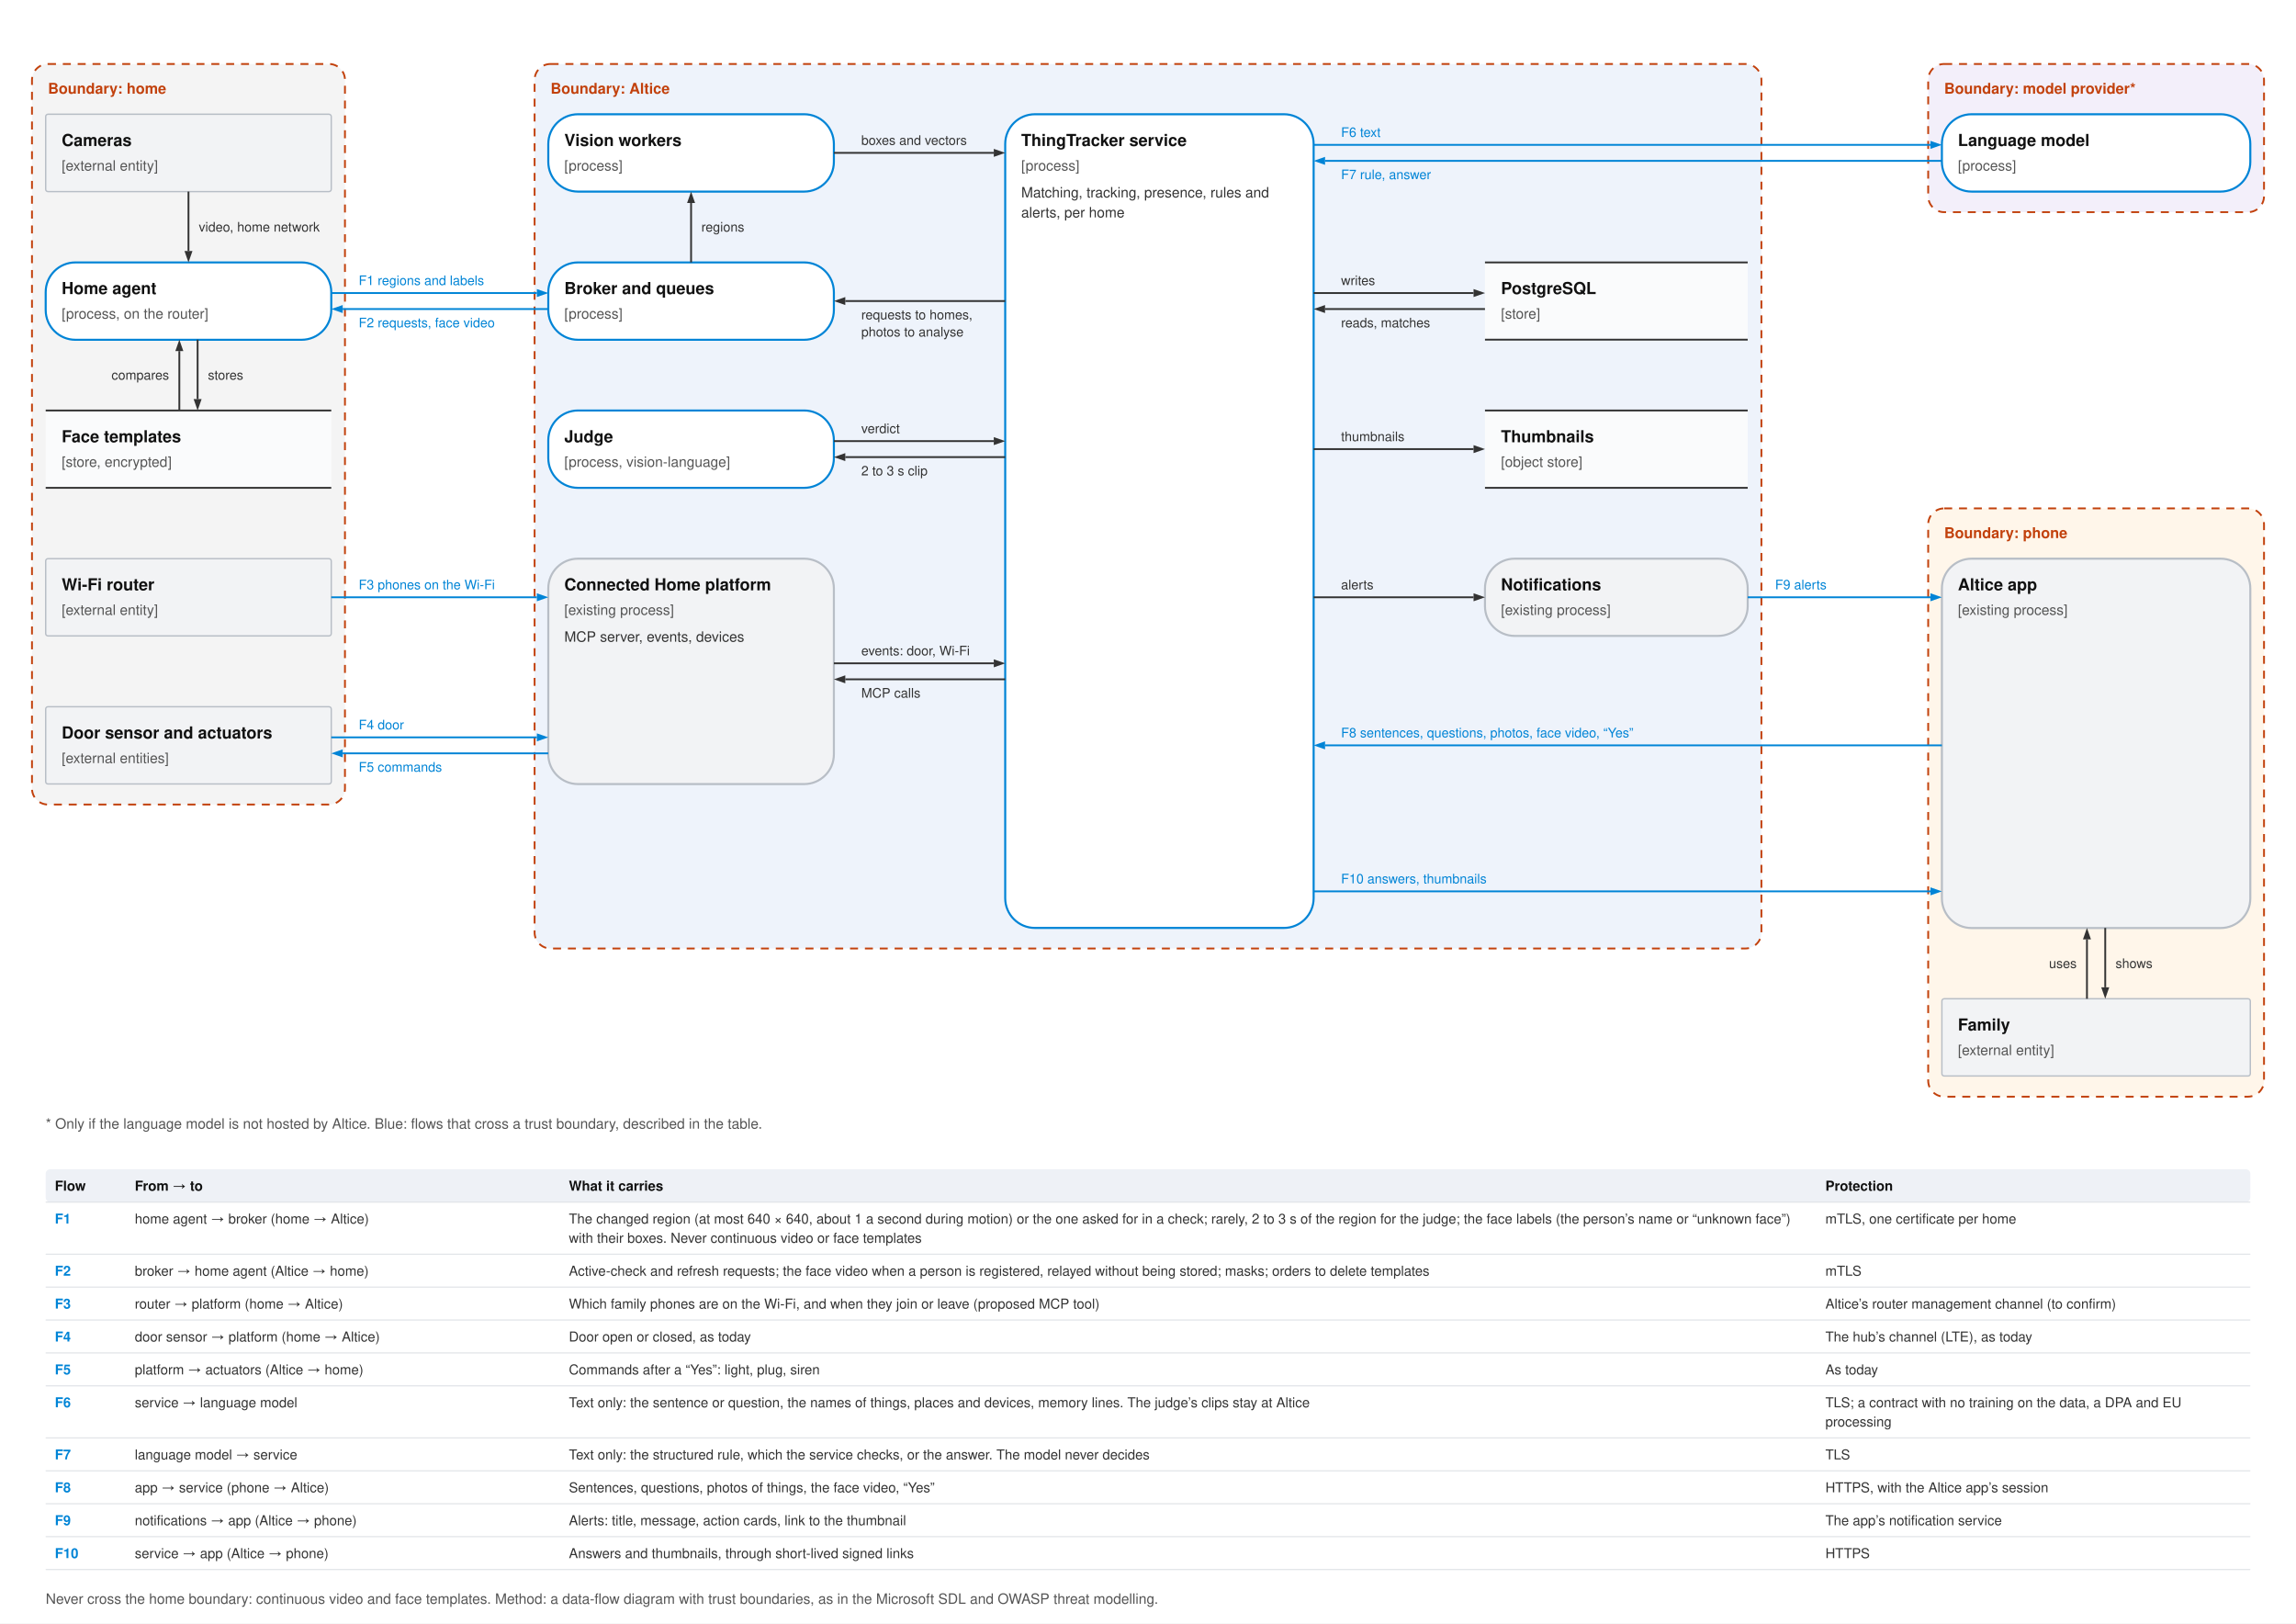
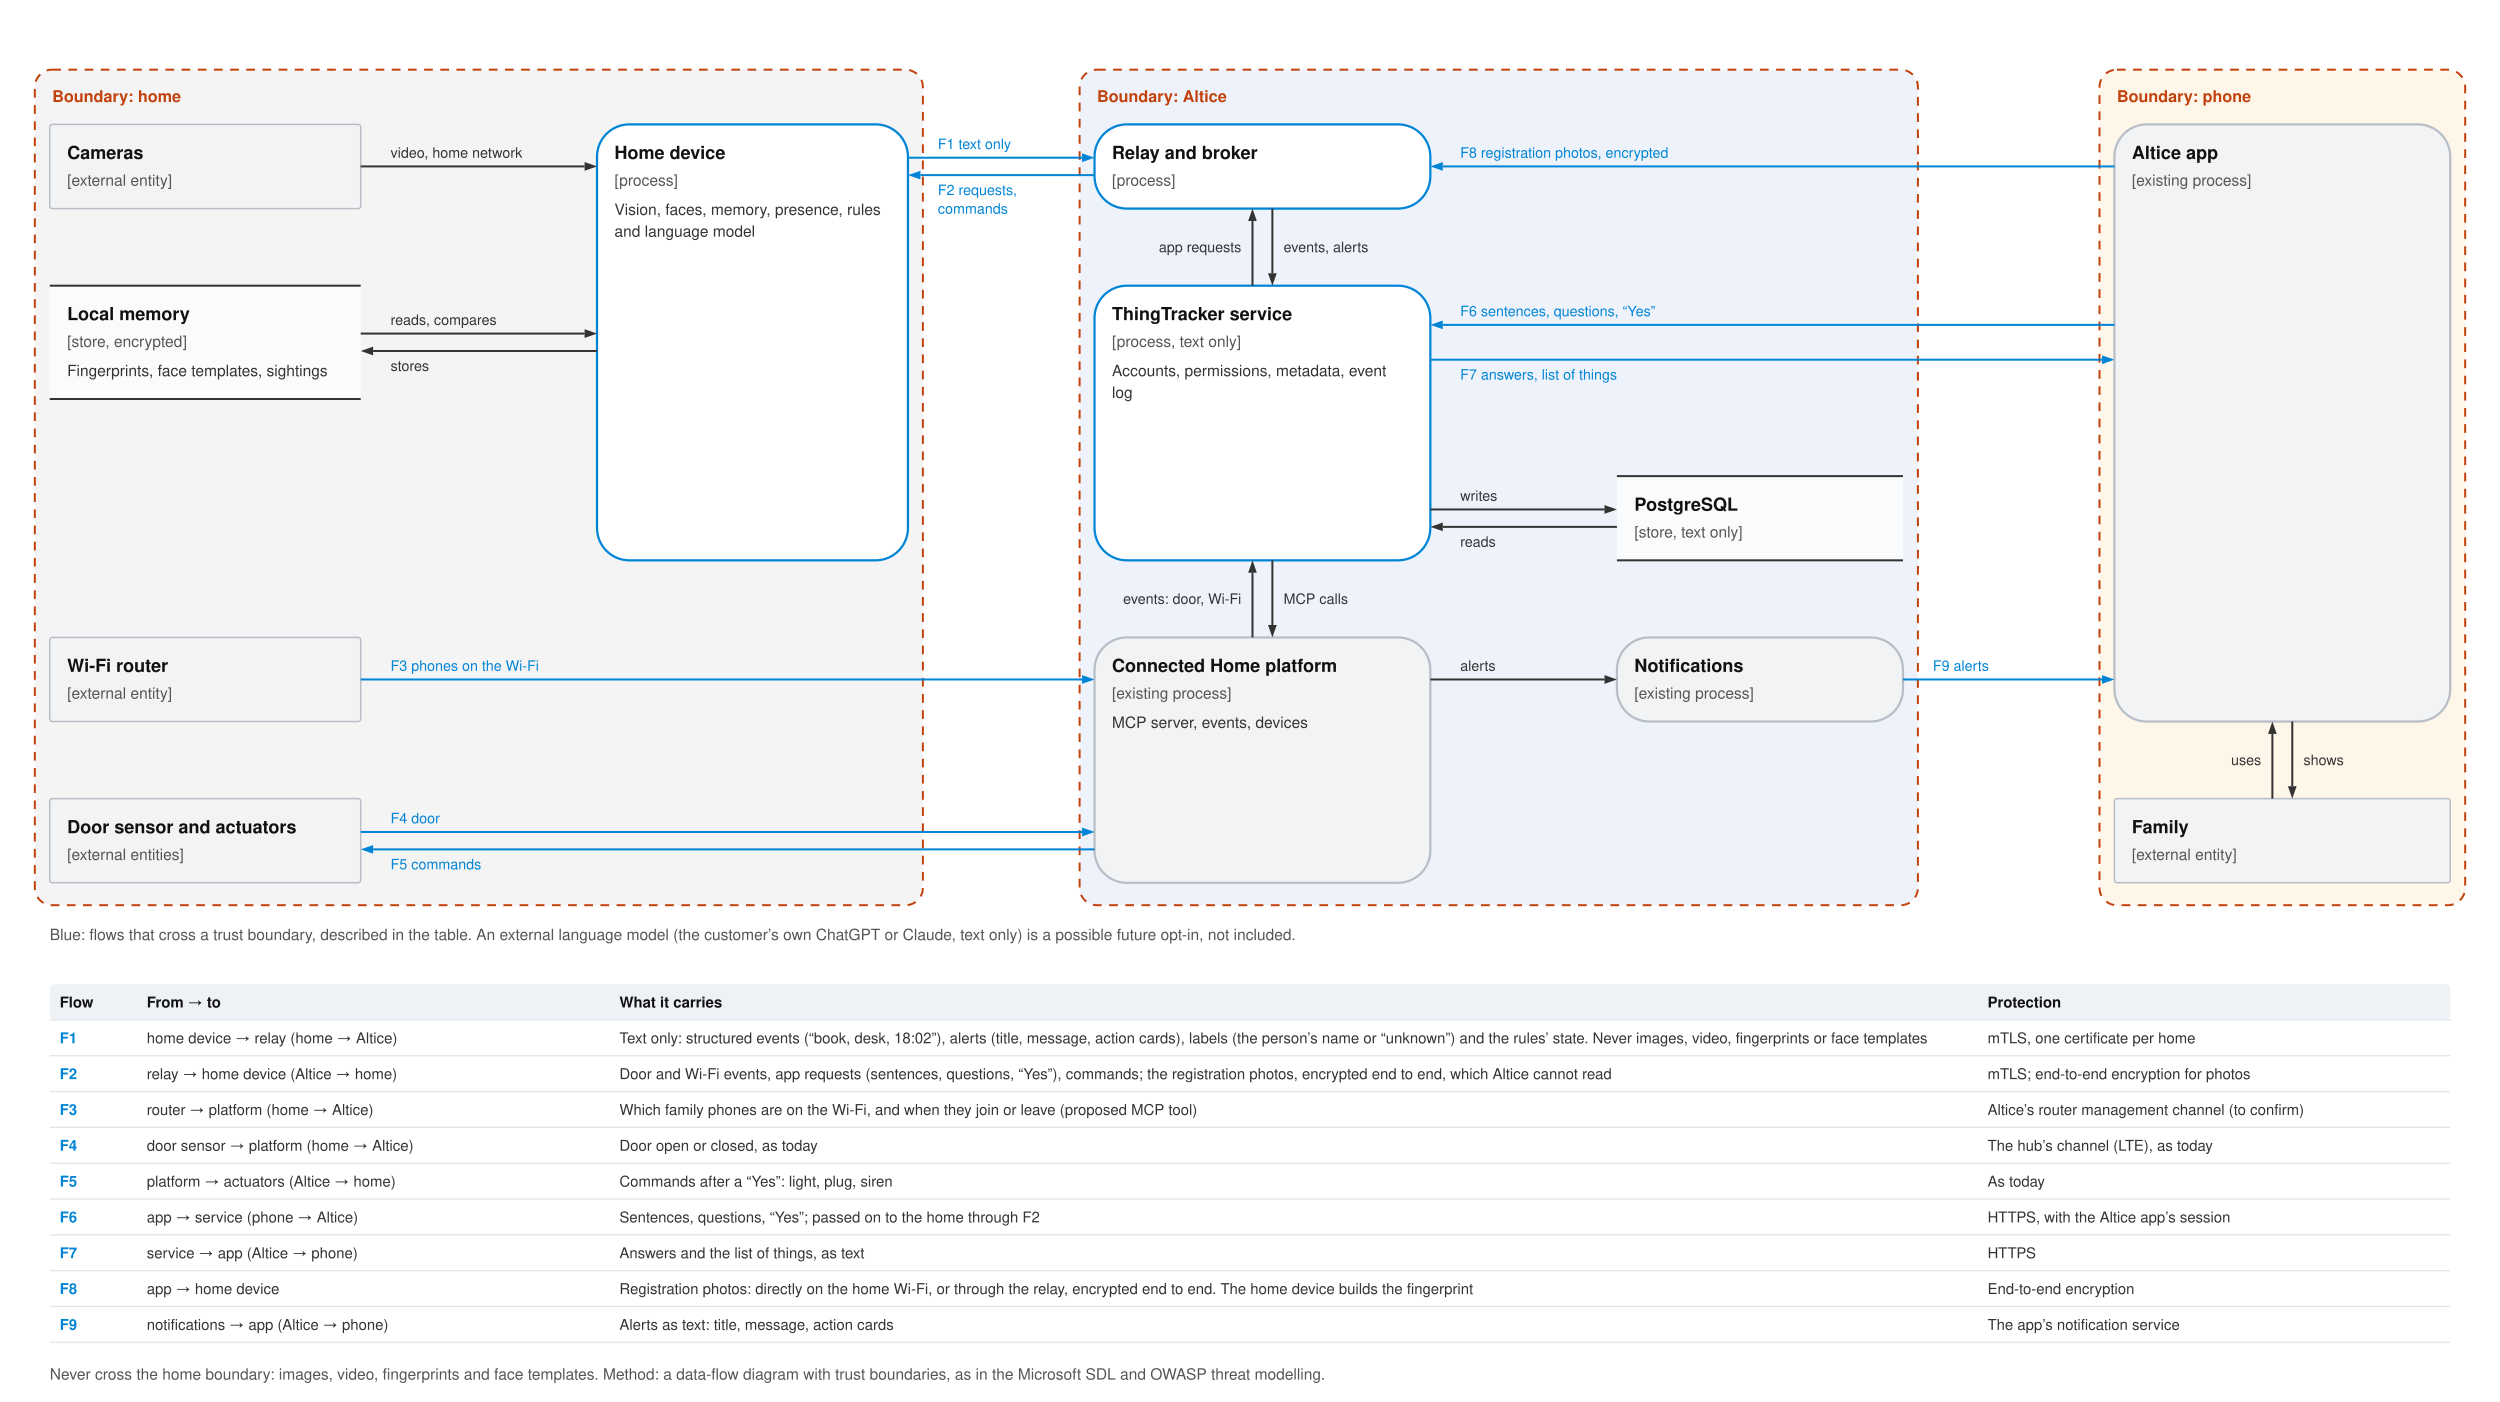
- <svg xmlns="http://www.w3.org/2000/svg" viewBox="0 0 2010 1421" width="2010" height="1421" font-family="Helvetica Neue, Helvetica, Arial, sans-serif" role="img" aria-label="Data flow and trust boundaries">
+ <svg xmlns="http://www.w3.org/2000/svg" viewBox="0 0 2010 1127" width="2010" height="1127" font-family="Helvetica Neue, Helvetica, Arial, sans-serif" role="img" aria-label="Data flow and trust boundaries">
  <defs>
    <marker id="m0084D6" viewBox="0 0 10 10" refX="0" refY="5" markerUnits="userSpaceOnUse" markerWidth="10" markerHeight="10" orient="auto">
      <path d="M0 1.5 L10 5 L0 8.5 Z" fill="#0084D6" />
    </marker>
    <marker id="m333333" viewBox="0 0 10 10" refX="0" refY="5" markerUnits="userSpaceOnUse" markerWidth="10" markerHeight="10" orient="auto">
      <path d="M0 1.5 L10 5 L0 8.5 Z" fill="#333333" />
    </marker>
  </defs>
-   <rect width="2010" height="1421" fill="#FFFFFF" />
-   <rect x="28.0" y="56.0" width="274.0" height="648.2" rx="14" fill="#F4F4F4" stroke="#C2410C" stroke-width="1.6" stroke-dasharray="7 6" />
+   <rect width="2010" height="1127" fill="#FFFFFF" />
+   <rect x="28.0" y="56.0" width="714.0" height="671.8" rx="14" fill="#F4F4F4" stroke="#C2410C" stroke-width="1.6" stroke-dasharray="7 6" />
  <text x="42.0" y="82.0" font-size="13" font-weight="400" fill="#C2410C" text-anchor="start">
    <tspan font-weight="700">Boundary: home</tspan>
  </text>
-   <rect x="468.0" y="56.0" width="1074.0" height="774.2" rx="14" fill="#EEF3FB" stroke="#C2410C" stroke-width="1.6" stroke-dasharray="7 6" />
-   <text x="482.0" y="82.0" font-size="13" font-weight="400" fill="#C2410C" text-anchor="start">
+   <rect x="868.0" y="56.0" width="674.0" height="671.8" rx="14" fill="#EEF3FB" stroke="#C2410C" stroke-width="1.6" stroke-dasharray="7 6" />
+   <text x="882.0" y="82.0" font-size="13" font-weight="400" fill="#C2410C" text-anchor="start">
    <tspan font-weight="700">Boundary: Altice</tspan>
  </text>
-   <rect x="1688.0" y="56.0" width="294.0" height="129.7" rx="14" fill="#F3EFFA" stroke="#C2410C" stroke-width="1.6" stroke-dasharray="7 6" />
+   <rect x="1688.0" y="56.0" width="294.0" height="671.8" rx="14" fill="#FFF6EA" stroke="#C2410C" stroke-width="1.6" stroke-dasharray="7 6" />
  <text x="1702.0" y="82.0" font-size="13" font-weight="400" fill="#C2410C" text-anchor="start">
-     <tspan font-weight="700">Boundary: model provider*</tspan>
-   </text>
-   <rect x="1688.0" y="445.0" width="294.0" height="514.9" rx="14" fill="#FFF6EA" stroke="#C2410C" stroke-width="1.6" stroke-dasharray="7 6" />
-   <text x="1702.0" y="471.0" font-size="13" font-weight="400" fill="#C2410C" text-anchor="start">
    <tspan font-weight="700">Boundary: phone</tspan>
  </text>
  <rect x="40.0" y="100.0" width="250.0" height="67.7" rx="2" fill="#F2F3F5" stroke="#B8BEC6" stroke-width="1.2" />
  <text x="54.0" y="127.8" font-size="14.5" font-weight="400" fill="#111111" text-anchor="start">
    <tspan font-weight="700">Cameras</tspan>
  </text>
  <text x="54.0" y="149.3" font-size="12.5" font-weight="400" fill="#555555" text-anchor="start">[external entity]</text>
-   <rect x="40.0" y="229.7" width="250.0" height="67.7" rx="26" fill="#FFFFFF" stroke="#0084D6" stroke-width="1.8" />
+   <rect x="40.0" y="229.7" width="250.0" height="91.2" rx="0" fill="#FAFBFC" />
  <text x="54.0" y="257.4" font-size="14.5" font-weight="400" fill="#111111" text-anchor="start">
-     <tspan font-weight="700">Home agent</tspan>
-   </text>
-   <text x="54.0" y="278.9" font-size="12.5" font-weight="400" fill="#555555" text-anchor="start">[process, on the router]</text>
-   <rect x="40.0" y="359.3" width="250.0" height="67.7" rx="0" fill="#FAFBFC" />
-   <text x="54.0" y="387.1" font-size="14.5" font-weight="400" fill="#111111" text-anchor="start">
-     <tspan font-weight="700">Face templates</tspan>
-   </text>
-   <text x="54.0" y="408.6" font-size="12.5" font-weight="400" fill="#555555" text-anchor="start">[store, encrypted]</text>
-   <rect x="40.0" y="489.0" width="250.0" height="67.6" rx="2" fill="#F2F3F5" stroke="#B8BEC6" stroke-width="1.2" />
-   <text x="54.0" y="516.7" font-size="14.5" font-weight="400" fill="#111111" text-anchor="start">
+     <tspan font-weight="700">Local memory</tspan>
+   </text>
+   <text x="54.0" y="278.9" font-size="12.5" font-weight="400" fill="#555555" text-anchor="start">[store, encrypted]</text>
+   <text x="54.0" y="302.4" font-size="12.5" font-weight="400" fill="#333333" text-anchor="start">Fingerprints, face templates, sightings</text>
+   <rect x="480.0" y="100.0" width="250.0" height="350.5" rx="26" fill="#FFFFFF" stroke="#0084D6" stroke-width="1.8" />
+   <text x="494.0" y="127.8" font-size="14.5" font-weight="400" fill="#111111" text-anchor="start">
+     <tspan font-weight="700">Home device</tspan>
+   </text>
+   <text x="494.0" y="149.3" font-size="12.5" font-weight="400" fill="#555555" text-anchor="start">[process]</text>
+   <text x="494.0" y="172.8" font-size="12.5" font-weight="400" fill="#333333" text-anchor="start">Vision, faces, memory, presence, rules</text>
+   <text x="494.0" y="190.3" font-size="12.5" font-weight="400" fill="#333333" text-anchor="start">and language model</text>
+   <rect x="40.0" y="512.5" width="250.0" height="67.6" rx="2" fill="#F2F3F5" stroke="#B8BEC6" stroke-width="1.2" />
+   <text x="54.0" y="540.2" font-size="14.5" font-weight="400" fill="#111111" text-anchor="start">
    <tspan font-weight="700">Wi-Fi router</tspan>
  </text>
-   <text x="54.0" y="538.2" font-size="12.5" font-weight="400" fill="#555555" text-anchor="start">[external entity]</text>
-   <rect x="40.0" y="618.6" width="250.0" height="67.6" rx="2" fill="#F2F3F5" stroke="#B8BEC6" stroke-width="1.2" />
-   <text x="54.0" y="646.4" font-size="14.5" font-weight="400" fill="#111111" text-anchor="start">
+   <text x="54.0" y="561.7" font-size="12.5" font-weight="400" fill="#555555" text-anchor="start">[external entity]</text>
+   <rect x="40.0" y="642.1" width="250.0" height="67.6" rx="2" fill="#F2F3F5" stroke="#B8BEC6" stroke-width="1.2" />
+   <text x="54.0" y="669.9" font-size="14.5" font-weight="400" fill="#111111" text-anchor="start">
    <tspan font-weight="700">Door sensor and actuators</tspan>
  </text>
-   <text x="54.0" y="667.9" font-size="12.5" font-weight="400" fill="#555555" text-anchor="start">[external entities]</text>
-   <rect x="480.0" y="100.0" width="250.0" height="67.7" rx="26" fill="#FFFFFF" stroke="#0084D6" stroke-width="1.8" />
-   <text x="494.0" y="127.8" font-size="14.5" font-weight="400" fill="#111111" text-anchor="start">
-     <tspan font-weight="700">Vision workers</tspan>
-   </text>
-   <text x="494.0" y="149.3" font-size="12.5" font-weight="400" fill="#555555" text-anchor="start">[process]</text>
-   <rect x="480.0" y="229.7" width="250.0" height="67.7" rx="26" fill="#FFFFFF" stroke="#0084D6" stroke-width="1.8" />
-   <text x="494.0" y="257.4" font-size="14.5" font-weight="400" fill="#111111" text-anchor="start">
-     <tspan font-weight="700">Broker and queues</tspan>
-   </text>
-   <text x="494.0" y="278.9" font-size="12.5" font-weight="400" fill="#555555" text-anchor="start">[process]</text>
-   <rect x="480.0" y="359.3" width="250.0" height="67.7" rx="26" fill="#FFFFFF" stroke="#0084D6" stroke-width="1.8" />
-   <text x="494.0" y="387.1" font-size="14.5" font-weight="400" fill="#111111" text-anchor="start">
-     <tspan font-weight="700">Judge</tspan>
-   </text>
-   <text x="494.0" y="408.6" font-size="12.5" font-weight="400" fill="#555555" text-anchor="start">[process, vision-language]</text>
-   <rect x="480.0" y="489.0" width="250.0" height="197.3" rx="26" fill="#F2F3F5" stroke="#B8BEC6" stroke-width="1.8" />
-   <text x="494.0" y="516.7" font-size="14.5" font-weight="400" fill="#111111" text-anchor="start">
+   <text x="54.0" y="691.4" font-size="12.5" font-weight="400" fill="#555555" text-anchor="start">[external entities]</text>
+   <rect x="880.0" y="100.0" width="270.0" height="67.7" rx="26" fill="#FFFFFF" stroke="#0084D6" stroke-width="1.8" />
+   <text x="894.0" y="127.8" font-size="14.5" font-weight="400" fill="#111111" text-anchor="start">
+     <tspan font-weight="700">Relay and broker</tspan>
+   </text>
+   <text x="894.0" y="149.3" font-size="12.5" font-weight="400" fill="#555555" text-anchor="start">[process]</text>
+   <rect x="880.0" y="229.7" width="270.0" height="220.8" rx="26" fill="#FFFFFF" stroke="#0084D6" stroke-width="1.8" />
+   <text x="894.0" y="257.4" font-size="14.5" font-weight="400" fill="#111111" text-anchor="start">
+     <tspan font-weight="700">ThingTracker service</tspan>
+   </text>
+   <text x="894.0" y="278.9" font-size="12.5" font-weight="400" fill="#555555" text-anchor="start">[process, text only]</text>
+   <text x="894.0" y="302.4" font-size="12.5" font-weight="400" fill="#333333" text-anchor="start">Accounts, permissions, metadata, event</text>
+   <text x="894.0" y="319.9" font-size="12.5" font-weight="400" fill="#333333" text-anchor="start">log</text>
+   <rect x="1300.0" y="382.8" width="230.0" height="67.7" rx="0" fill="#FAFBFC" />
+   <text x="1314.0" y="410.6" font-size="14.5" font-weight="400" fill="#111111" text-anchor="start">
+     <tspan font-weight="700">PostgreSQL</tspan>
+   </text>
+   <text x="1314.0" y="432.1" font-size="12.5" font-weight="400" fill="#555555" text-anchor="start">[store, text only]</text>
+   <rect x="880.0" y="512.5" width="270.0" height="197.3" rx="26" fill="#F2F3F5" stroke="#B8BEC6" stroke-width="1.8" />
+   <text x="894.0" y="540.2" font-size="14.5" font-weight="400" fill="#111111" text-anchor="start">
    <tspan font-weight="700">Connected Home platform</tspan>
  </text>
-   <text x="494.0" y="538.2" font-size="12.5" font-weight="400" fill="#555555" text-anchor="start">[existing process]</text>
-   <text x="494.0" y="561.7" font-size="12.5" font-weight="400" fill="#333333" text-anchor="start">MCP server, events, devices</text>
-   <rect x="880.0" y="100.0" width="270.0" height="712.2" rx="26" fill="#FFFFFF" stroke="#0084D6" stroke-width="1.8" />
-   <text x="894.0" y="127.8" font-size="14.5" font-weight="400" fill="#111111" text-anchor="start">
-     <tspan font-weight="700">ThingTracker service</tspan>
-   </text>
-   <text x="894.0" y="149.3" font-size="12.5" font-weight="400" fill="#555555" text-anchor="start">[process]</text>
-   <text x="894.0" y="172.8" font-size="12.5" font-weight="400" fill="#333333" text-anchor="start">Matching, tracking, presence, rules and</text>
-   <text x="894.0" y="190.3" font-size="12.5" font-weight="400" fill="#333333" text-anchor="start">alerts, per home</text>
-   <rect x="1300.0" y="229.7" width="230.0" height="67.7" rx="0" fill="#FAFBFC" />
-   <text x="1314.0" y="257.4" font-size="14.5" font-weight="400" fill="#111111" text-anchor="start">
-     <tspan font-weight="700">PostgreSQL</tspan>
-   </text>
-   <text x="1314.0" y="278.9" font-size="12.5" font-weight="400" fill="#555555" text-anchor="start">[store]</text>
-   <rect x="1300.0" y="359.3" width="230.0" height="67.7" rx="0" fill="#FAFBFC" />
-   <text x="1314.0" y="387.1" font-size="14.5" font-weight="400" fill="#111111" text-anchor="start">
-     <tspan font-weight="700">Thumbnails</tspan>
-   </text>
-   <text x="1314.0" y="408.6" font-size="12.5" font-weight="400" fill="#555555" text-anchor="start">[object store]</text>
-   <rect x="1300.0" y="489.0" width="230.0" height="67.6" rx="26" fill="#F2F3F5" stroke="#B8BEC6" stroke-width="1.8" />
-   <text x="1314.0" y="516.7" font-size="14.5" font-weight="400" fill="#111111" text-anchor="start">
+   <text x="894.0" y="561.7" font-size="12.5" font-weight="400" fill="#555555" text-anchor="start">[existing process]</text>
+   <text x="894.0" y="585.2" font-size="12.5" font-weight="400" fill="#333333" text-anchor="start">MCP server, events, devices</text>
+   <rect x="1300.0" y="512.5" width="230.0" height="67.6" rx="26" fill="#F2F3F5" stroke="#B8BEC6" stroke-width="1.8" />
+   <text x="1314.0" y="540.2" font-size="14.5" font-weight="400" fill="#111111" text-anchor="start">
    <tspan font-weight="700">Notifications</tspan>
  </text>
-   <text x="1314.0" y="538.2" font-size="12.5" font-weight="400" fill="#555555" text-anchor="start">[existing process]</text>
-   <rect x="1700.0" y="100.0" width="270.0" height="67.7" rx="26" fill="#FFFFFF" stroke="#0084D6" stroke-width="1.8" />
+   <text x="1314.0" y="561.7" font-size="12.5" font-weight="400" fill="#555555" text-anchor="start">[existing process]</text>
+   <rect x="1700.0" y="100.0" width="270.0" height="480.1" rx="26" fill="#F2F3F5" stroke="#B8BEC6" stroke-width="1.8" />
  <text x="1714.0" y="127.8" font-size="14.5" font-weight="400" fill="#111111" text-anchor="start">
-     <tspan font-weight="700">Language model</tspan>
-   </text>
-   <text x="1714.0" y="149.3" font-size="12.5" font-weight="400" fill="#555555" text-anchor="start">[process]</text>
-   <rect x="1700.0" y="489.0" width="270.0" height="323.3" rx="26" fill="#F2F3F5" stroke="#B8BEC6" stroke-width="1.8" />
-   <text x="1714.0" y="516.7" font-size="14.5" font-weight="400" fill="#111111" text-anchor="start">
    <tspan font-weight="700">Altice app</tspan>
  </text>
-   <text x="1714.0" y="538.2" font-size="12.5" font-weight="400" fill="#555555" text-anchor="start">[existing process]</text>
-   <rect x="1700.0" y="874.2" width="270.0" height="67.6" rx="2" fill="#F2F3F5" stroke="#B8BEC6" stroke-width="1.2" />
-   <text x="1714.0" y="902.0" font-size="14.5" font-weight="400" fill="#111111" text-anchor="start">
+   <text x="1714.0" y="149.3" font-size="12.5" font-weight="400" fill="#555555" text-anchor="start">[existing process]</text>
+   <rect x="1700.0" y="642.1" width="270.0" height="67.6" rx="2" fill="#F2F3F5" stroke="#B8BEC6" stroke-width="1.2" />
+   <text x="1714.0" y="669.9" font-size="14.5" font-weight="400" fill="#111111" text-anchor="start">
    <tspan font-weight="700">Family</tspan>
  </text>
-   <text x="1714.0" y="923.5" font-size="12.5" font-weight="400" fill="#555555" text-anchor="start">[external entity]</text>
-   <line x1="40" y1="359.3" x2="290" y2="359.3" stroke="#333333" stroke-width="1.6" />
-   <line x1="40" y1="427.0" x2="290" y2="427.0" stroke="#333333" stroke-width="1.6" />
-   <line x1="1300" y1="229.7" x2="1530" y2="229.7" stroke="#333333" stroke-width="1.6" />
-   <line x1="1300" y1="297.3" x2="1530" y2="297.3" stroke="#333333" stroke-width="1.6" />
-   <line x1="1300" y1="359.3" x2="1530" y2="359.3" stroke="#333333" stroke-width="1.6" />
-   <line x1="1300" y1="427.0" x2="1530" y2="427.0" stroke="#333333" stroke-width="1.6" />
-   <path d="M165.0 167.7 V219.7" fill="none" stroke="#333333" stroke-width="1.6" marker-end="url(#m333333)" />
-   <text x="174.0" y="202.7" font-size="11.5" font-weight="400" fill="#333333" text-anchor="start">video, home network</text>
-   <path d="M173.0 297.3 V349.3" fill="none" stroke="#333333" stroke-width="1.6" marker-end="url(#m333333)" />
-   <text x="182.0" y="332.3" font-size="11.5" font-weight="400" fill="#333333" text-anchor="start">stores</text>
-   <path d="M157.0 359.3 V307.3" fill="none" stroke="#333333" stroke-width="1.6" marker-end="url(#m333333)" />
-   <text x="148.0" y="332.3" font-size="11.5" font-weight="400" fill="#333333" text-anchor="end">compares</text>
-   <path d="M290.0 256.5 H470.0" fill="none" stroke="#0084D6" stroke-width="1.6" marker-end="url(#m0084D6)" />
-   <text x="314.0" y="249.5" font-size="11.5" font-weight="400" fill="#0084D6" text-anchor="start">F1 regions and labels</text>
-   <path d="M480.0 270.5 H300.0" fill="none" stroke="#0084D6" stroke-width="1.6" marker-end="url(#m0084D6)" />
-   <text x="314.0" y="286.5" font-size="11.5" font-weight="400" fill="#0084D6" text-anchor="start">F2 requests, face video</text>
-   <path d="M605.0 229.7 V177.7" fill="none" stroke="#333333" stroke-width="1.6" marker-end="url(#m333333)" />
-   <text x="614.0" y="202.7" font-size="11.5" font-weight="400" fill="#333333" text-anchor="start">regions</text>
-   <path d="M730.0 133.8 H870.0" fill="none" stroke="#333333" stroke-width="1.6" marker-end="url(#m333333)" />
-   <text x="754.0" y="126.8" font-size="11.5" font-weight="400" fill="#333333" text-anchor="start">boxes and vectors</text>
-   <path d="M880.0 263.5 H740.0" fill="none" stroke="#333333" stroke-width="1.6" marker-end="url(#m333333)" />
-   <text x="754.0" y="279.5" font-size="11.5" font-weight="400" fill="#333333" text-anchor="start">requests to homes,</text>
-   <text x="754.0" y="294.5" font-size="11.5" font-weight="400" fill="#333333" text-anchor="start">photos to analyse</text>
-   <path d="M290.0 522.8 H470.0" fill="none" stroke="#0084D6" stroke-width="1.6" marker-end="url(#m0084D6)" />
-   <text x="314.0" y="515.8" font-size="11.5" font-weight="400" fill="#0084D6" text-anchor="start">F3 phones on the Wi-Fi</text>
-   <path d="M290.0 645.4 H470.0" fill="none" stroke="#0084D6" stroke-width="1.6" marker-end="url(#m0084D6)" />
-   <text x="314.0" y="638.4" font-size="11.5" font-weight="400" fill="#0084D6" text-anchor="start">F4 door</text>
-   <path d="M480.0 659.4 H300.0" fill="none" stroke="#0084D6" stroke-width="1.6" marker-end="url(#m0084D6)" />
-   <text x="314.0" y="675.4" font-size="11.5" font-weight="400" fill="#0084D6" text-anchor="start">F5 commands</text>
-   <path d="M730.0 580.6 H870.0" fill="none" stroke="#333333" stroke-width="1.6" marker-end="url(#m333333)" />
-   <text x="754.0" y="573.6" font-size="11.5" font-weight="400" fill="#333333" text-anchor="start">events: door, Wi-Fi</text>
-   <path d="M880.0 594.6 H740.0" fill="none" stroke="#333333" stroke-width="1.6" marker-end="url(#m333333)" />
-   <text x="754.0" y="610.6" font-size="11.5" font-weight="400" fill="#333333" text-anchor="start">MCP calls</text>
-   <path d="M1150.0 256.5 H1290.0" fill="none" stroke="#333333" stroke-width="1.6" marker-end="url(#m333333)" />
-   <text x="1174.0" y="249.5" font-size="11.5" font-weight="400" fill="#333333" text-anchor="start">writes</text>
-   <path d="M1300.0 270.5 H1160.0" fill="none" stroke="#333333" stroke-width="1.6" marker-end="url(#m333333)" />
-   <text x="1174.0" y="286.5" font-size="11.5" font-weight="400" fill="#333333" text-anchor="start">reads, matches</text>
-   <path d="M730.0 386.1 H870.0" fill="none" stroke="#333333" stroke-width="1.6" marker-end="url(#m333333)" />
-   <text x="754.0" y="379.1" font-size="11.5" font-weight="400" fill="#333333" text-anchor="start">verdict</text>
-   <path d="M880.0 400.1 H740.0" fill="none" stroke="#333333" stroke-width="1.6" marker-end="url(#m333333)" />
-   <text x="754.0" y="416.1" font-size="11.5" font-weight="400" fill="#333333" text-anchor="start">2 to 3 s clip</text>
-   <path d="M1150.0 393.1 H1290.0" fill="none" stroke="#333333" stroke-width="1.6" marker-end="url(#m333333)" />
-   <text x="1174.0" y="386.1" font-size="11.5" font-weight="400" fill="#333333" text-anchor="start">thumbnails</text>
-   <path d="M1150.0 522.8 H1290.0" fill="none" stroke="#333333" stroke-width="1.6" marker-end="url(#m333333)" />
-   <text x="1174.0" y="515.8" font-size="11.5" font-weight="400" fill="#333333" text-anchor="start">alerts</text>
-   <path d="M1150.0 126.8 H1690.0" fill="none" stroke="#0084D6" stroke-width="1.6" marker-end="url(#m0084D6)" />
-   <text x="1174.0" y="119.8" font-size="11.5" font-weight="400" fill="#0084D6" text-anchor="start">F6 text</text>
-   <path d="M1700.0 140.8 H1160.0" fill="none" stroke="#0084D6" stroke-width="1.6" marker-end="url(#m0084D6)" />
-   <text x="1174.0" y="156.8" font-size="11.5" font-weight="400" fill="#0084D6" text-anchor="start">F7 rule, answer</text>
-   <path d="M1530.0 522.8 H1690.0" fill="none" stroke="#0084D6" stroke-width="1.6" marker-end="url(#m0084D6)" />
-   <text x="1554.0" y="515.8" font-size="11.5" font-weight="400" fill="#0084D6" text-anchor="start">F9 alerts</text>
-   <path d="M1700.0 652.4 H1160.0" fill="none" stroke="#0084D6" stroke-width="1.6" marker-end="url(#m0084D6)" />
-   <text x="1174.0" y="645.4" font-size="11.5" font-weight="400" fill="#0084D6" text-anchor="start">F8 sentences, questions, photos, face video, “Yes”</text>
-   <path d="M1150.0 780.2 H1690.0" fill="none" stroke="#0084D6" stroke-width="1.6" marker-end="url(#m0084D6)" />
-   <text x="1174.0" y="773.2" font-size="11.5" font-weight="400" fill="#0084D6" text-anchor="start">F10 answers, thumbnails</text>
-   <path d="M1843.0 812.2 V864.2" fill="none" stroke="#333333" stroke-width="1.6" marker-end="url(#m333333)" />
-   <text x="1852.0" y="847.3" font-size="11.5" font-weight="400" fill="#333333" text-anchor="start">shows</text>
-   <path d="M1827.0 874.2 V822.2" fill="none" stroke="#333333" stroke-width="1.6" marker-end="url(#m333333)" />
-   <text x="1818.0" y="847.3" font-size="11.5" font-weight="400" fill="#333333" text-anchor="end">uses</text>
-   <text x="40.0" y="987.9" font-size="12.5" font-weight="400" fill="#555555" text-anchor="start">* Only if the language model is not hosted by Altice. Blue: flows that cross a trust boundary, described in the table.</text>
-   <rect x="40.0" y="1023.4" width="1930.0" height="28.8" rx="4" fill="#EEF1F6" />
-   <text x="48.0" y="1042.2" font-size="12" font-weight="400" fill="#111111" text-anchor="start">
+   <text x="1714.0" y="691.4" font-size="12.5" font-weight="400" fill="#555555" text-anchor="start">[external entity]</text>
+   <line x1="40" y1="229.7" x2="290" y2="229.7" stroke="#333333" stroke-width="1.6" />
+   <line x1="40" y1="320.8" x2="290" y2="320.8" stroke="#333333" stroke-width="1.6" />
+   <line x1="1300" y1="382.8" x2="1530" y2="382.8" stroke="#333333" stroke-width="1.6" />
+   <line x1="1300" y1="450.5" x2="1530" y2="450.5" stroke="#333333" stroke-width="1.6" />
+   <path d="M290.0 133.8 H470.0" fill="none" stroke="#333333" stroke-width="1.6" marker-end="url(#m333333)" />
+   <text x="314.0" y="126.8" font-size="11.5" font-weight="400" fill="#333333" text-anchor="start">video, home network</text>
+   <path d="M290.0 268.2 H470.0" fill="none" stroke="#333333" stroke-width="1.6" marker-end="url(#m333333)" />
+   <text x="314.0" y="261.2" font-size="11.5" font-weight="400" fill="#333333" text-anchor="start">reads, compares</text>
+   <path d="M480.0 282.2 H300.0" fill="none" stroke="#333333" stroke-width="1.6" marker-end="url(#m333333)" />
+   <text x="314.0" y="298.2" font-size="11.5" font-weight="400" fill="#333333" text-anchor="start">stores</text>
+   <path d="M730.0 126.8 H870.0" fill="none" stroke="#0084D6" stroke-width="1.6" marker-end="url(#m0084D6)" />
+   <text x="754.0" y="119.8" font-size="11.5" font-weight="400" fill="#0084D6" text-anchor="start">F1 text only</text>
+   <path d="M880.0 140.8 H740.0" fill="none" stroke="#0084D6" stroke-width="1.6" marker-end="url(#m0084D6)" />
+   <text x="754.0" y="156.8" font-size="11.5" font-weight="400" fill="#0084D6" text-anchor="start">F2 requests,</text>
+   <text x="754.0" y="171.8" font-size="11.5" font-weight="400" fill="#0084D6" text-anchor="start">commands</text>
+   <path d="M1023.0 167.7 V219.7" fill="none" stroke="#333333" stroke-width="1.6" marker-end="url(#m333333)" />
+   <text x="1032.0" y="202.7" font-size="11.5" font-weight="400" fill="#333333" text-anchor="start">events, alerts</text>
+   <path d="M1007.0 229.7 V177.7" fill="none" stroke="#333333" stroke-width="1.6" marker-end="url(#m333333)" />
+   <text x="998.0" y="202.7" font-size="11.5" font-weight="400" fill="#333333" text-anchor="end">app requests</text>
+   <path d="M1150.0 409.6 H1290.0" fill="none" stroke="#333333" stroke-width="1.6" marker-end="url(#m333333)" />
+   <text x="1174.0" y="402.6" font-size="11.5" font-weight="400" fill="#333333" text-anchor="start">writes</text>
+   <path d="M1300.0 423.6 H1160.0" fill="none" stroke="#333333" stroke-width="1.6" marker-end="url(#m333333)" />
+   <text x="1174.0" y="439.6" font-size="11.5" font-weight="400" fill="#333333" text-anchor="start">reads</text>
+   <path d="M290.0 546.3 H870.0" fill="none" stroke="#0084D6" stroke-width="1.6" marker-end="url(#m0084D6)" />
+   <text x="314.0" y="539.3" font-size="11.5" font-weight="400" fill="#0084D6" text-anchor="start">F3 phones on the Wi-Fi</text>
+   <path d="M290.0 668.9 H870.0" fill="none" stroke="#0084D6" stroke-width="1.6" marker-end="url(#m0084D6)" />
+   <text x="314.0" y="661.9" font-size="11.5" font-weight="400" fill="#0084D6" text-anchor="start">F4 door</text>
+   <path d="M880.0 682.9 H300.0" fill="none" stroke="#0084D6" stroke-width="1.6" marker-end="url(#m0084D6)" />
+   <text x="314.0" y="698.9" font-size="11.5" font-weight="400" fill="#0084D6" text-anchor="start">F5 commands</text>
+   <path d="M1023.0 450.5 V502.5" fill="none" stroke="#333333" stroke-width="1.6" marker-end="url(#m333333)" />
+   <text x="1032.0" y="485.5" font-size="11.5" font-weight="400" fill="#333333" text-anchor="start">MCP calls</text>
+   <path d="M1007.0 512.5 V460.5" fill="none" stroke="#333333" stroke-width="1.6" marker-end="url(#m333333)" />
+   <text x="998.0" y="485.5" font-size="11.5" font-weight="400" fill="#333333" text-anchor="end">events: door, Wi-Fi</text>
+   <path d="M1150.0 546.3 H1290.0" fill="none" stroke="#333333" stroke-width="1.6" marker-end="url(#m333333)" />
+   <text x="1174.0" y="539.3" font-size="11.5" font-weight="400" fill="#333333" text-anchor="start">alerts</text>
+   <path d="M1530.0 546.3 H1690.0" fill="none" stroke="#0084D6" stroke-width="1.6" marker-end="url(#m0084D6)" />
+   <text x="1554.0" y="539.3" font-size="11.5" font-weight="400" fill="#0084D6" text-anchor="start">F9 alerts</text>
+   <path d="M1700.0 133.8 H1160.0" fill="none" stroke="#0084D6" stroke-width="1.6" marker-end="url(#m0084D6)" />
+   <text x="1174.0" y="126.8" font-size="11.5" font-weight="400" fill="#0084D6" text-anchor="start">F8 registration photos, encrypted</text>
+   <path d="M1700.0 261.2 H1160.0" fill="none" stroke="#0084D6" stroke-width="1.6" marker-end="url(#m0084D6)" />
+   <text x="1174.0" y="254.2" font-size="11.5" font-weight="400" fill="#0084D6" text-anchor="start">F6 sentences, questions, “Yes”</text>
+   <path d="M1150.0 289.2 H1690.0" fill="none" stroke="#0084D6" stroke-width="1.6" marker-end="url(#m0084D6)" />
+   <text x="1174.0" y="305.2" font-size="11.5" font-weight="400" fill="#0084D6" text-anchor="start">F7 answers, list of things</text>
+   <path d="M1843.0 580.1 V632.1" fill="none" stroke="#333333" stroke-width="1.6" marker-end="url(#m333333)" />
+   <text x="1852.0" y="615.1" font-size="11.5" font-weight="400" fill="#333333" text-anchor="start">shows</text>
+   <path d="M1827.0 642.1 V590.1" fill="none" stroke="#333333" stroke-width="1.6" marker-end="url(#m333333)" />
+   <text x="1818.0" y="615.1" font-size="11.5" font-weight="400" fill="#333333" text-anchor="end">uses</text>
+   <text x="40.0" y="755.8" font-size="12.5" font-weight="400" fill="#555555" text-anchor="start">Blue: flows that cross a trust boundary, described in the table. An external language model (the customer’s own ChatGPT or Claude, text only) is a possible future opt-in, not included.</text>
+   <rect x="40.0" y="791.2" width="1930.0" height="28.8" rx="4" fill="#EEF1F6" />
+   <text x="48.0" y="810.0" font-size="12" font-weight="400" fill="#111111" text-anchor="start">
    <tspan font-weight="700">Flow</tspan>
  </text>
-   <text x="118.0" y="1042.2" font-size="12" font-weight="400" fill="#111111" text-anchor="start">
+   <text x="118.0" y="810.0" font-size="12" font-weight="400" fill="#111111" text-anchor="start">
    <tspan font-weight="700">From → to</tspan>
  </text>
-   <text x="498.0" y="1042.2" font-size="12" font-weight="400" fill="#111111" text-anchor="start">
+   <text x="498.0" y="810.0" font-size="12" font-weight="400" fill="#111111" text-anchor="start">
    <tspan font-weight="700">What it carries</tspan>
  </text>
-   <text x="1598.0" y="1042.2" font-size="12" font-weight="400" fill="#111111" text-anchor="start">
+   <text x="1598.0" y="810.0" font-size="12" font-weight="400" fill="#111111" text-anchor="start">
    <tspan font-weight="700">Protection</tspan>
  </text>
-   <line x1="40" y1="1052.2" x2="1970" y2="1052.2" stroke="#E1E4E8" stroke-width="1" />
-   <text x="48.0" y="1071.0" font-size="12" font-weight="400" fill="#0084D6" text-anchor="start">
+   <line x1="40" y1="820.0" x2="1970" y2="820.0" stroke="#E1E4E8" stroke-width="1" />
+   <text x="48.0" y="838.8" font-size="12" font-weight="400" fill="#0084D6" text-anchor="start">
    <tspan font-weight="700">F1</tspan>
  </text>
-   <text x="118.0" y="1071.0" font-size="12" font-weight="400" fill="#333333" text-anchor="start">home agent → broker (home → Altice)</text>
-   <text x="498.0" y="1071.0" font-size="12" font-weight="400" fill="#333333" text-anchor="start">The changed region (at most 640 × 640, about 1 a second during motion) or the one asked for in a check; rarely, 2 to 3 s of the region for the judge; the face labels (the person’s name or “unknown face”)</text>
-   <text x="498.0" y="1087.8" font-size="12" font-weight="400" fill="#333333" text-anchor="start">with their boxes. Never continuous video or face templates</text>
-   <text x="1598.0" y="1071.0" font-size="12" font-weight="400" fill="#333333" text-anchor="start">mTLS, one certificate per home</text>
-   <line x1="40" y1="1097.8" x2="1970" y2="1097.8" stroke="#E1E4E8" stroke-width="1" />
-   <text x="48.0" y="1116.6" font-size="12" font-weight="400" fill="#0084D6" text-anchor="start">
+   <text x="118.0" y="838.8" font-size="12" font-weight="400" fill="#333333" text-anchor="start">home device → relay (home → Altice)</text>
+   <text x="498.0" y="838.8" font-size="12" font-weight="400" fill="#333333" text-anchor="start">Text only: structured events (“book, desk, 18:02”), alerts (title, message, action cards), labels (the person’s name or “unknown”) and the rules’ state. Never images, video, fingerprints or face templates</text>
+   <text x="1598.0" y="838.8" font-size="12" font-weight="400" fill="#333333" text-anchor="start">mTLS, one certificate per home</text>
+   <line x1="40" y1="848.8" x2="1970" y2="848.8" stroke="#E1E4E8" stroke-width="1" />
+   <text x="48.0" y="867.6" font-size="12" font-weight="400" fill="#0084D6" text-anchor="start">
    <tspan font-weight="700">F2</tspan>
  </text>
-   <text x="118.0" y="1116.6" font-size="12" font-weight="400" fill="#333333" text-anchor="start">broker → home agent (Altice → home)</text>
-   <text x="498.0" y="1116.6" font-size="12" font-weight="400" fill="#333333" text-anchor="start">Active-check and refresh requests; the face video when a person is registered, relayed without being stored; masks; orders to delete templates</text>
-   <text x="1598.0" y="1116.6" font-size="12" font-weight="400" fill="#333333" text-anchor="start">mTLS</text>
-   <line x1="40" y1="1126.6" x2="1970" y2="1126.6" stroke="#E1E4E8" stroke-width="1" />
-   <text x="48.0" y="1145.4" font-size="12" font-weight="400" fill="#0084D6" text-anchor="start">
+   <text x="118.0" y="867.6" font-size="12" font-weight="400" fill="#333333" text-anchor="start">relay → home device (Altice → home)</text>
+   <text x="498.0" y="867.6" font-size="12" font-weight="400" fill="#333333" text-anchor="start">Door and Wi-Fi events, app requests (sentences, questions, “Yes”), commands; the registration photos, encrypted end to end, which Altice cannot read</text>
+   <text x="1598.0" y="867.6" font-size="12" font-weight="400" fill="#333333" text-anchor="start">mTLS; end-to-end encryption for photos</text>
+   <line x1="40" y1="877.6" x2="1970" y2="877.6" stroke="#E1E4E8" stroke-width="1" />
+   <text x="48.0" y="896.4" font-size="12" font-weight="400" fill="#0084D6" text-anchor="start">
    <tspan font-weight="700">F3</tspan>
  </text>
-   <text x="118.0" y="1145.4" font-size="12" font-weight="400" fill="#333333" text-anchor="start">router → platform (home → Altice)</text>
-   <text x="498.0" y="1145.4" font-size="12" font-weight="400" fill="#333333" text-anchor="start">Which family phones are on the Wi-Fi, and when they join or leave (proposed MCP tool)</text>
-   <text x="1598.0" y="1145.4" font-size="12" font-weight="400" fill="#333333" text-anchor="start">Altice’s router management channel (to confirm)</text>
-   <line x1="40" y1="1155.4" x2="1970" y2="1155.4" stroke="#E1E4E8" stroke-width="1" />
-   <text x="48.0" y="1174.2" font-size="12" font-weight="400" fill="#0084D6" text-anchor="start">
+   <text x="118.0" y="896.4" font-size="12" font-weight="400" fill="#333333" text-anchor="start">router → platform (home → Altice)</text>
+   <text x="498.0" y="896.4" font-size="12" font-weight="400" fill="#333333" text-anchor="start">Which family phones are on the Wi-Fi, and when they join or leave (proposed MCP tool)</text>
+   <text x="1598.0" y="896.4" font-size="12" font-weight="400" fill="#333333" text-anchor="start">Altice’s router management channel (to confirm)</text>
+   <line x1="40" y1="906.4" x2="1970" y2="906.4" stroke="#E1E4E8" stroke-width="1" />
+   <text x="48.0" y="925.2" font-size="12" font-weight="400" fill="#0084D6" text-anchor="start">
    <tspan font-weight="700">F4</tspan>
  </text>
-   <text x="118.0" y="1174.2" font-size="12" font-weight="400" fill="#333333" text-anchor="start">door sensor → platform (home → Altice)</text>
-   <text x="498.0" y="1174.2" font-size="12" font-weight="400" fill="#333333" text-anchor="start">Door open or closed, as today</text>
-   <text x="1598.0" y="1174.2" font-size="12" font-weight="400" fill="#333333" text-anchor="start">The hub’s channel (LTE), as today</text>
-   <line x1="40" y1="1184.2" x2="1970" y2="1184.2" stroke="#E1E4E8" stroke-width="1" />
-   <text x="48.0" y="1203.0" font-size="12" font-weight="400" fill="#0084D6" text-anchor="start">
+   <text x="118.0" y="925.2" font-size="12" font-weight="400" fill="#333333" text-anchor="start">door sensor → platform (home → Altice)</text>
+   <text x="498.0" y="925.2" font-size="12" font-weight="400" fill="#333333" text-anchor="start">Door open or closed, as today</text>
+   <text x="1598.0" y="925.2" font-size="12" font-weight="400" fill="#333333" text-anchor="start">The hub’s channel (LTE), as today</text>
+   <line x1="40" y1="935.2" x2="1970" y2="935.2" stroke="#E1E4E8" stroke-width="1" />
+   <text x="48.0" y="954.0" font-size="12" font-weight="400" fill="#0084D6" text-anchor="start">
    <tspan font-weight="700">F5</tspan>
  </text>
-   <text x="118.0" y="1203.0" font-size="12" font-weight="400" fill="#333333" text-anchor="start">platform → actuators (Altice → home)</text>
-   <text x="498.0" y="1203.0" font-size="12" font-weight="400" fill="#333333" text-anchor="start">Commands after a “Yes”: light, plug, siren</text>
-   <text x="1598.0" y="1203.0" font-size="12" font-weight="400" fill="#333333" text-anchor="start">As today</text>
-   <line x1="40" y1="1213.0" x2="1970" y2="1213.0" stroke="#E1E4E8" stroke-width="1" />
-   <text x="48.0" y="1231.8" font-size="12" font-weight="400" fill="#0084D6" text-anchor="start">
+   <text x="118.0" y="954.0" font-size="12" font-weight="400" fill="#333333" text-anchor="start">platform → actuators (Altice → home)</text>
+   <text x="498.0" y="954.0" font-size="12" font-weight="400" fill="#333333" text-anchor="start">Commands after a “Yes”: light, plug, siren</text>
+   <text x="1598.0" y="954.0" font-size="12" font-weight="400" fill="#333333" text-anchor="start">As today</text>
+   <line x1="40" y1="964.0" x2="1970" y2="964.0" stroke="#E1E4E8" stroke-width="1" />
+   <text x="48.0" y="982.8" font-size="12" font-weight="400" fill="#0084D6" text-anchor="start">
    <tspan font-weight="700">F6</tspan>
  </text>
-   <text x="118.0" y="1231.8" font-size="12" font-weight="400" fill="#333333" text-anchor="start">service → language model</text>
-   <text x="498.0" y="1231.8" font-size="12" font-weight="400" fill="#333333" text-anchor="start">Text only: the sentence or question, the names of things, places and devices, memory lines. The judge’s clips stay at Altice</text>
-   <text x="1598.0" y="1231.8" font-size="12" font-weight="400" fill="#333333" text-anchor="start">TLS; a contract with no training on the data, a DPA and EU</text>
-   <text x="1598.0" y="1248.6" font-size="12" font-weight="400" fill="#333333" text-anchor="start">processing</text>
-   <line x1="40" y1="1258.6" x2="1970" y2="1258.6" stroke="#E1E4E8" stroke-width="1" />
-   <text x="48.0" y="1277.4" font-size="12" font-weight="400" fill="#0084D6" text-anchor="start">
+   <text x="118.0" y="982.8" font-size="12" font-weight="400" fill="#333333" text-anchor="start">app → service (phone → Altice)</text>
+   <text x="498.0" y="982.8" font-size="12" font-weight="400" fill="#333333" text-anchor="start">Sentences, questions, “Yes”; passed on to the home through F2</text>
+   <text x="1598.0" y="982.8" font-size="12" font-weight="400" fill="#333333" text-anchor="start">HTTPS, with the Altice app’s session</text>
+   <line x1="40" y1="992.8" x2="1970" y2="992.8" stroke="#E1E4E8" stroke-width="1" />
+   <text x="48.0" y="1011.6" font-size="12" font-weight="400" fill="#0084D6" text-anchor="start">
    <tspan font-weight="700">F7</tspan>
  </text>
-   <text x="118.0" y="1277.4" font-size="12" font-weight="400" fill="#333333" text-anchor="start">language model → service</text>
-   <text x="498.0" y="1277.4" font-size="12" font-weight="400" fill="#333333" text-anchor="start">Text only: the structured rule, which the service checks, or the answer. The model never decides</text>
-   <text x="1598.0" y="1277.4" font-size="12" font-weight="400" fill="#333333" text-anchor="start">TLS</text>
-   <line x1="40" y1="1287.4" x2="1970" y2="1287.4" stroke="#E1E4E8" stroke-width="1" />
-   <text x="48.0" y="1306.2" font-size="12" font-weight="400" fill="#0084D6" text-anchor="start">
+   <text x="118.0" y="1011.6" font-size="12" font-weight="400" fill="#333333" text-anchor="start">service → app (Altice → phone)</text>
+   <text x="498.0" y="1011.6" font-size="12" font-weight="400" fill="#333333" text-anchor="start">Answers and the list of things, as text</text>
+   <text x="1598.0" y="1011.6" font-size="12" font-weight="400" fill="#333333" text-anchor="start">HTTPS</text>
+   <line x1="40" y1="1021.6" x2="1970" y2="1021.6" stroke="#E1E4E8" stroke-width="1" />
+   <text x="48.0" y="1040.4" font-size="12" font-weight="400" fill="#0084D6" text-anchor="start">
    <tspan font-weight="700">F8</tspan>
  </text>
-   <text x="118.0" y="1306.2" font-size="12" font-weight="400" fill="#333333" text-anchor="start">app → service (phone → Altice)</text>
-   <text x="498.0" y="1306.2" font-size="12" font-weight="400" fill="#333333" text-anchor="start">Sentences, questions, photos of things, the face video, “Yes”</text>
-   <text x="1598.0" y="1306.2" font-size="12" font-weight="400" fill="#333333" text-anchor="start">HTTPS, with the Altice app’s session</text>
-   <line x1="40" y1="1316.2" x2="1970" y2="1316.2" stroke="#E1E4E8" stroke-width="1" />
-   <text x="48.0" y="1335.0" font-size="12" font-weight="400" fill="#0084D6" text-anchor="start">
+   <text x="118.0" y="1040.4" font-size="12" font-weight="400" fill="#333333" text-anchor="start">app → home device</text>
+   <text x="498.0" y="1040.4" font-size="12" font-weight="400" fill="#333333" text-anchor="start">Registration photos: directly on the home Wi-Fi, or through the relay, encrypted end to end. The home device builds the fingerprint</text>
+   <text x="1598.0" y="1040.4" font-size="12" font-weight="400" fill="#333333" text-anchor="start">End-to-end encryption</text>
+   <line x1="40" y1="1050.4" x2="1970" y2="1050.4" stroke="#E1E4E8" stroke-width="1" />
+   <text x="48.0" y="1069.2" font-size="12" font-weight="400" fill="#0084D6" text-anchor="start">
    <tspan font-weight="700">F9</tspan>
  </text>
-   <text x="118.0" y="1335.0" font-size="12" font-weight="400" fill="#333333" text-anchor="start">notifications → app (Altice → phone)</text>
-   <text x="498.0" y="1335.0" font-size="12" font-weight="400" fill="#333333" text-anchor="start">Alerts: title, message, action cards, link to the thumbnail</text>
-   <text x="1598.0" y="1335.0" font-size="12" font-weight="400" fill="#333333" text-anchor="start">The app’s notification service</text>
-   <line x1="40" y1="1345.0" x2="1970" y2="1345.0" stroke="#E1E4E8" stroke-width="1" />
-   <text x="48.0" y="1363.8" font-size="12" font-weight="400" fill="#0084D6" text-anchor="start">
-     <tspan font-weight="700">F10</tspan>
-   </text>
-   <text x="118.0" y="1363.8" font-size="12" font-weight="400" fill="#333333" text-anchor="start">service → app (Altice → phone)</text>
-   <text x="498.0" y="1363.8" font-size="12" font-weight="400" fill="#333333" text-anchor="start">Answers and thumbnails, through short-lived signed links</text>
-   <text x="1598.0" y="1363.8" font-size="12" font-weight="400" fill="#333333" text-anchor="start">HTTPS</text>
-   <line x1="40" y1="1373.8" x2="1970" y2="1373.8" stroke="#E1E4E8" stroke-width="1" />
-   <text x="40.0" y="1403.8" font-size="12.5" font-weight="400" fill="#555555" text-anchor="start">Never cross the home boundary: continuous video and face templates. Method: a data-flow diagram with trust boundaries, as in the Microsoft SDL and OWASP threat modelling.</text>
+   <text x="118.0" y="1069.2" font-size="12" font-weight="400" fill="#333333" text-anchor="start">notifications → app (Altice → phone)</text>
+   <text x="498.0" y="1069.2" font-size="12" font-weight="400" fill="#333333" text-anchor="start">Alerts as text: title, message, action cards</text>
+   <text x="1598.0" y="1069.2" font-size="12" font-weight="400" fill="#333333" text-anchor="start">The app’s notification service</text>
+   <line x1="40" y1="1079.2" x2="1970" y2="1079.2" stroke="#E1E4E8" stroke-width="1" />
+   <text x="40.0" y="1109.2" font-size="12.5" font-weight="400" fill="#555555" text-anchor="start">Never cross the home boundary: images, video, fingerprints and face templates. Method: a data-flow diagram with trust boundaries, as in the Microsoft SDL and OWASP threat modelling.</text>
</svg>
